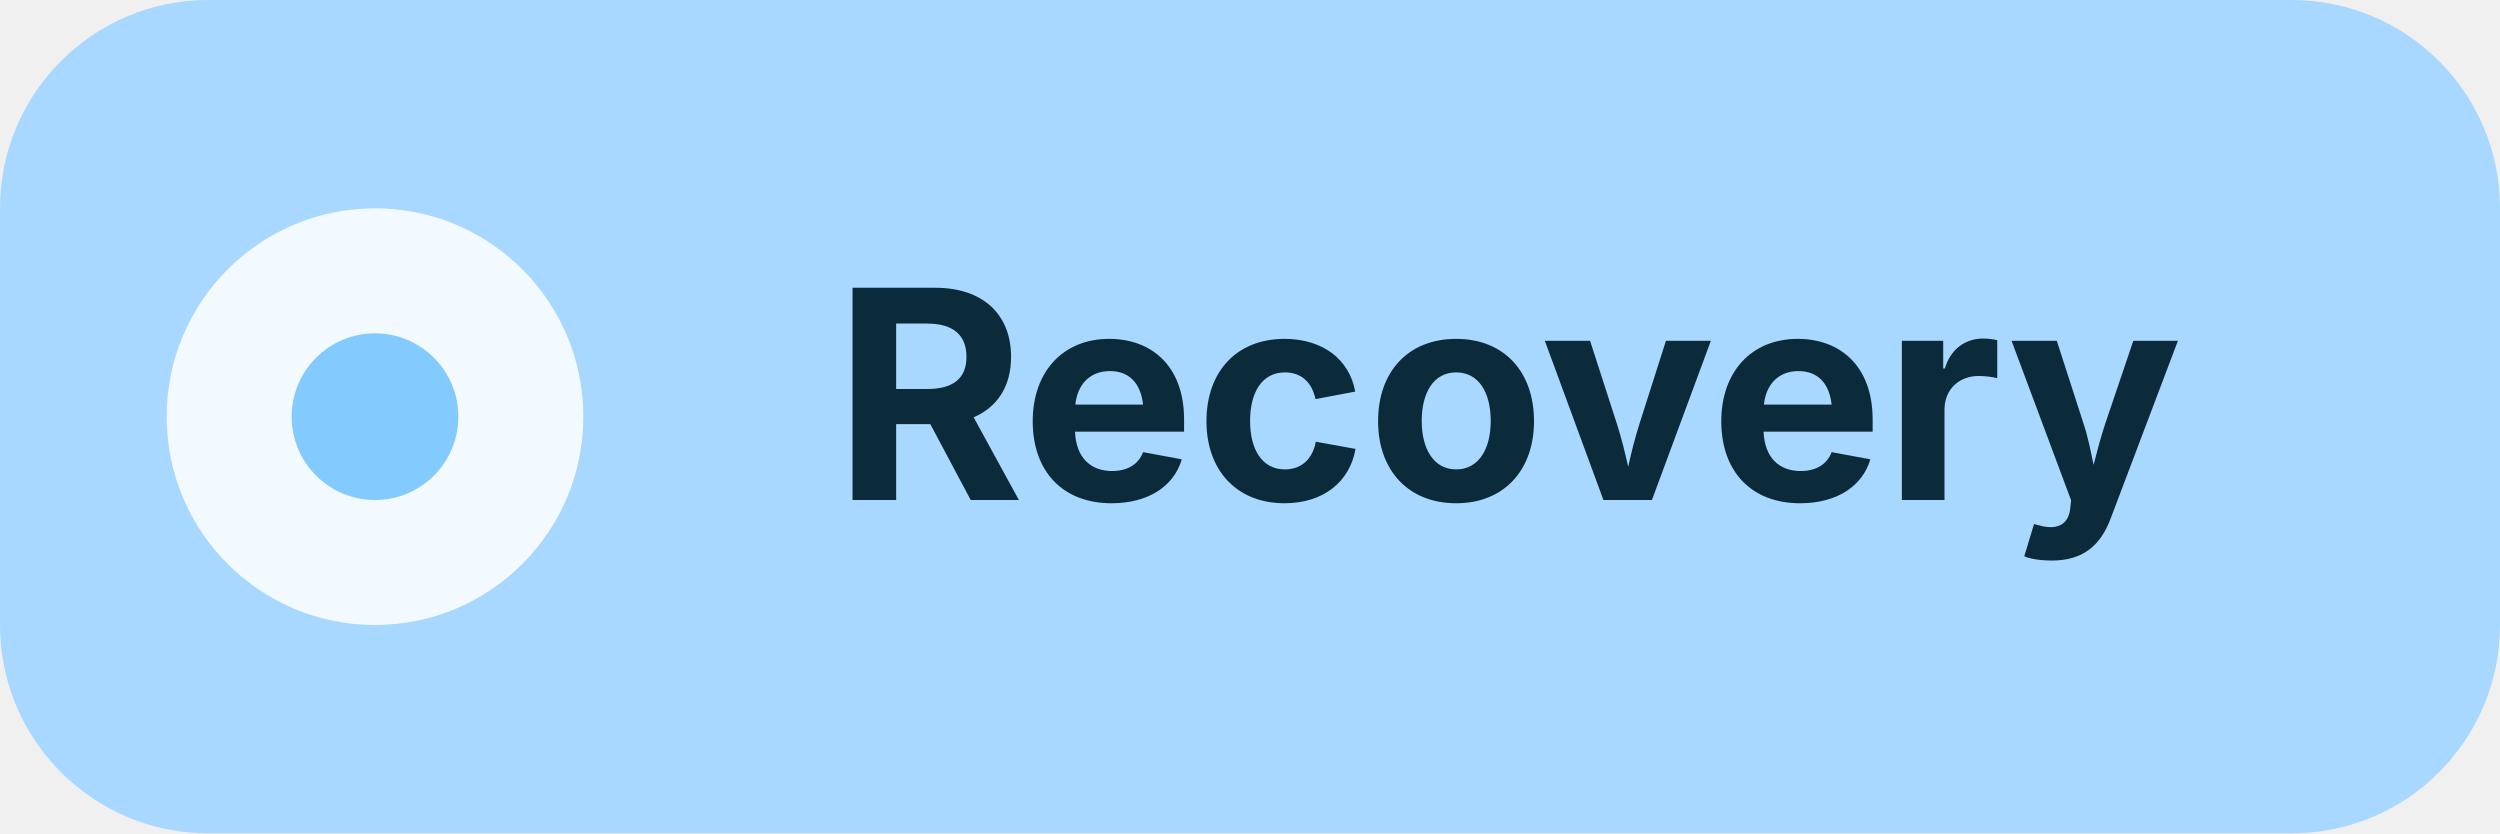
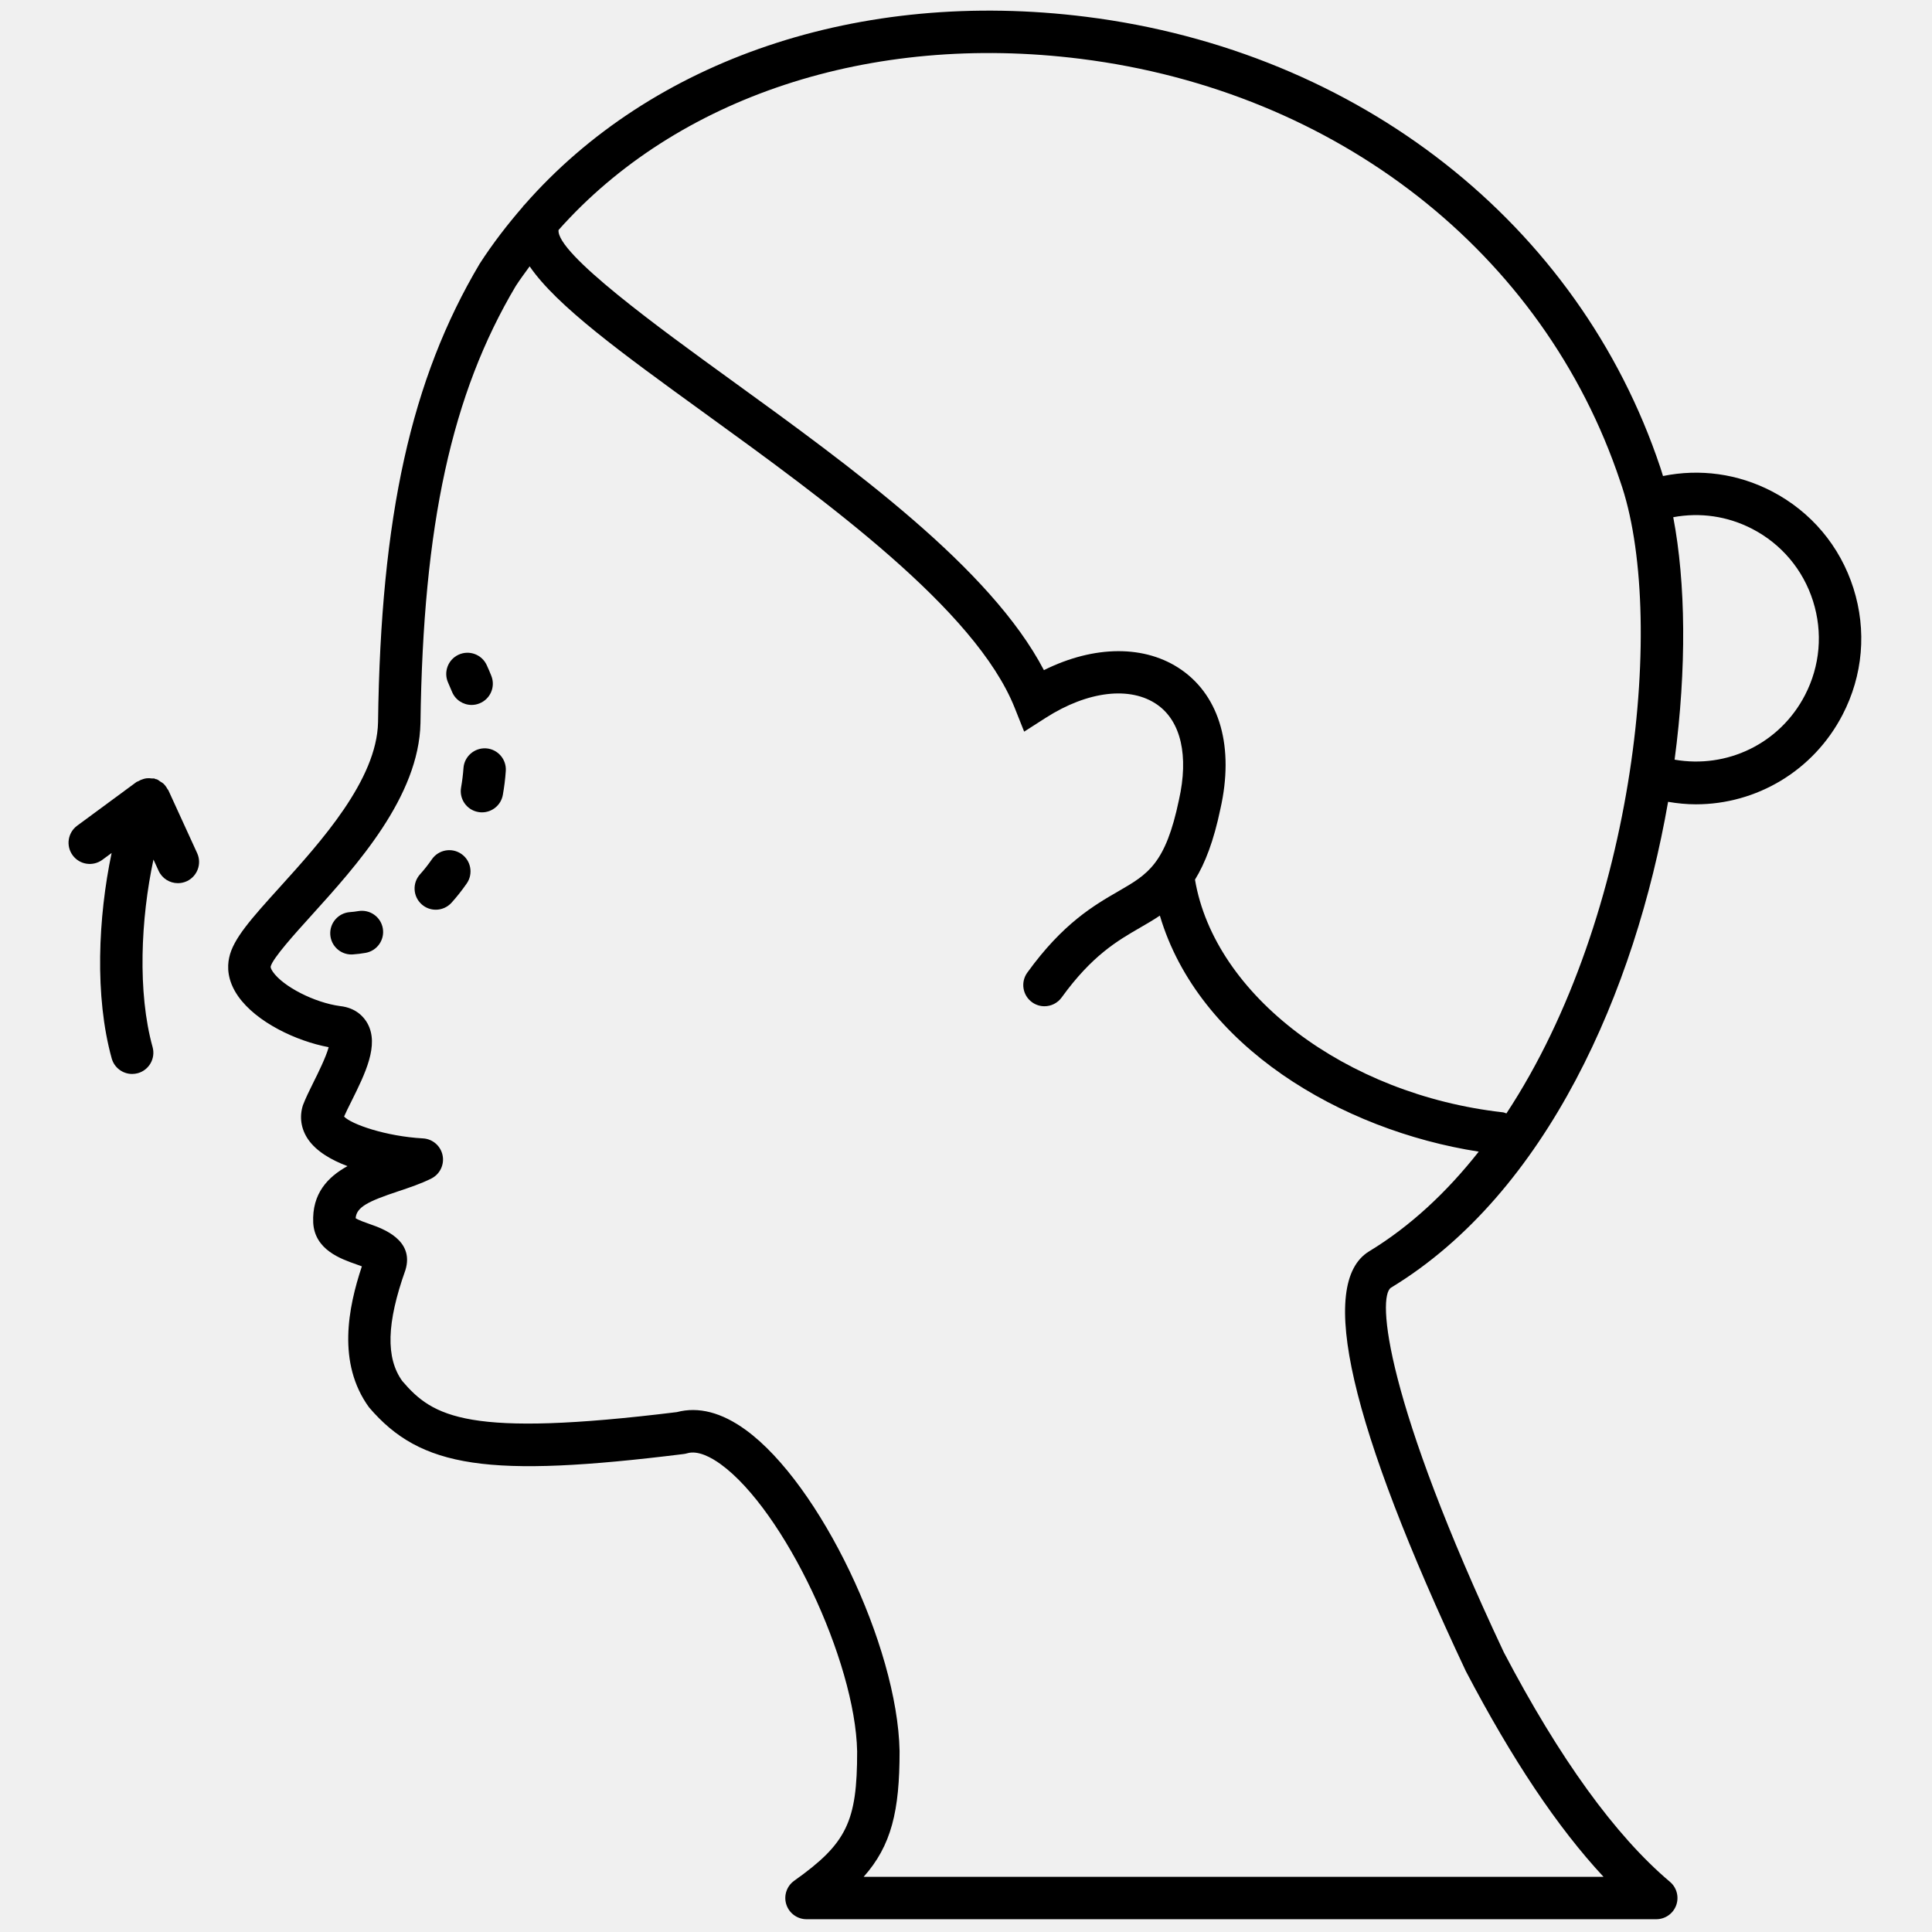
- <svg xmlns="http://www.w3.org/2000/svg" width="120" height="40" viewBox="0 0 120 40">
-   <rect rx="10" width="120" height="40" fill="#A8D8FF" />
-   <g transform="translate(12,8)" fill="#0b2b3a" font-family="Inter, Arial" font-weight="700" font-size="14">
-     <text x="28" y="16">Recovery</text>
+ <svg xmlns="http://www.w3.org/2000/svg" version="1.1" width="256" height="256" viewBox="0 0 256 256" xml:space="preserve">
+   <g style="stroke: none; stroke-width: 0; stroke-dasharray: none; stroke-linecap: butt; stroke-linejoin: miter; stroke-miterlimit: 10; fill: none; fill-rule: nonzero; opacity: 1;" transform="translate(1.406593 1.406593) scale(2.81 2.81)">
+     <path d="M 86.899 27.241 c -0.631 -1.99 -1.999 -3.615 -3.853 -4.576 c -1.602 -0.831 -3.391 -1.072 -5.128 -0.719 c -0.043 -0.135 -0.083 -0.278 -0.128 -0.407 C 73.948 10.048 63.573 1.907 50.714 0.291 C 40.032 -1.05 30.221 2.311 24.221 9.168 c -0.017 0.022 -0.042 0.034 -0.058 0.058 c -0.006 0.009 -0.008 0.019 -0.014 0.028 c -0.733 0.846 -1.419 1.734 -2.031 2.683 c -3.232 5.439 -4.665 11.908 -4.792 21.622 c -0.056 2.714 -2.699 5.637 -4.63 7.771 c -1.33 1.471 -2.208 2.442 -2.39 3.328 c -0.093 0.418 -0.097 1.072 0.419 1.813 c 0.86 1.233 2.756 2.126 4.273 2.408 c -0.123 0.463 -0.513 1.247 -0.721 1.664 c -0.19 0.383 -0.363 0.734 -0.492 1.07 c -0.178 0.552 -0.091 1.125 0.244 1.614 c 0.391 0.567 1.09 0.973 1.856 1.261 c -0.929 0.512 -1.679 1.293 -1.616 2.673 c 0.074 1.271 1.295 1.7 2.026 1.956 c 0.08 0.028 0.176 0.063 0.268 0.097 c -0.645 1.94 -1.177 4.558 0.336 6.646 c 2.444 2.869 5.634 3.344 14.838 2.204 c 0.057 -0.007 0.112 -0.019 0.167 -0.035 c 0.507 -0.151 1.143 0.197 1.585 0.519 c 2.98 2.167 6.345 9.265 6.429 13.542 c 0.003 3.314 -0.496 4.34 -2.967 6.095 c -0.355 0.252 -0.506 0.705 -0.373 1.119 C 36.712 89.719 37.097 90 37.532 90 h 40.069 c 0.42 0 0.795 -0.263 0.939 -0.657 c 0.143 -0.394 0.026 -0.837 -0.295 -1.107 c -2.571 -2.168 -5.213 -5.823 -7.834 -10.825 c -5.587 -11.871 -5.985 -16.779 -5.316 -17.193 c 7.36 -4.467 11.511 -14.019 13.063 -22.909 c 0.438 0.075 0.875 0.118 1.31 0.118 c 2.848 0 5.54 -1.567 6.918 -4.225 C 87.348 31.347 87.53 29.231 86.899 27.241 z M 64.051 58.512 c -2.44 1.506 -0.909 8.151 4.569 19.788 c 2.184 4.17 4.325 7.37 6.493 9.7 H 40.226 c 1.305 -1.471 1.696 -3.095 1.693 -5.931 c -0.098 -4.957 -3.757 -12.598 -7.252 -15.14 c -1.142 -0.831 -2.235 -1.11 -3.25 -0.842 c -9.871 1.215 -11.495 0.234 -12.946 -1.463 c -0.786 -1.087 -0.744 -2.736 0.146 -5.234 c 0.437 -1.426 -1.086 -1.96 -1.659 -2.161 c -0.208 -0.073 -0.538 -0.188 -0.688 -0.284 c 0.04 -0.524 0.574 -0.793 2.011 -1.271 c 0.524 -0.175 1.067 -0.355 1.557 -0.601 c 0.405 -0.203 0.623 -0.653 0.531 -1.098 s -0.472 -0.77 -0.924 -0.795 c -1.748 -0.096 -3.373 -0.664 -3.721 -1.029 c 0.091 -0.209 0.214 -0.455 0.346 -0.719 c 0.648 -1.304 1.319 -2.652 0.759 -3.672 c -0.148 -0.271 -0.518 -0.737 -1.293 -0.819 c -1.201 -0.161 -2.681 -0.916 -3.168 -1.614 c -0.101 -0.144 -0.111 -0.224 -0.105 -0.25 c 0.092 -0.387 1.147 -1.554 1.918 -2.406 c 2.142 -2.368 5.075 -5.611 5.146 -9.079 c 0.122 -9.346 1.471 -15.517 4.492 -20.603 c 0.206 -0.32 0.434 -0.622 0.656 -0.93 c 1.278 1.868 4.342 4.092 8.273 6.939 c 5.677 4.112 12.742 9.229 14.598 13.876 L 47.794 34 l 1.018 -0.653 c 1.98 -1.268 3.996 -1.504 5.26 -0.617 c 1.115 0.782 1.489 2.411 1.021 4.486 c -0.631 3.024 -1.464 3.505 -2.843 4.303 c -1.172 0.677 -2.63 1.52 -4.309 3.845 c -0.323 0.448 -0.223 1.072 0.225 1.396 c 0.178 0.128 0.382 0.189 0.585 0.189 c 0.31 0 0.616 -0.145 0.811 -0.415 c 1.43 -1.978 2.63 -2.673 3.689 -3.285 c 0.324 -0.187 0.639 -0.371 0.942 -0.574 c 1.817 6.145 8.546 10.123 15.036 11.13 C 67.738 55.698 66.02 57.317 64.051 58.512 z M 70.534 52.003 c -0.055 -0.016 -0.104 -0.046 -0.163 -0.052 c -7.416 -0.832 -13.602 -5.529 -14.522 -10.972 c 0.474 -0.768 0.881 -1.814 1.199 -3.339 c 0.652 -2.89 -0.014 -5.276 -1.827 -6.548 c -1.705 -1.195 -4.123 -1.173 -6.496 0.008 c -2.524 -4.826 -9.024 -9.534 -14.805 -13.72 c -3.271 -2.368 -8.197 -5.937 -8.082 -7.035 c 5.562 -6.258 14.685 -9.318 24.625 -8.07 c 12.09 1.519 21.833 9.144 25.434 19.913 C 78.092 28.408 76.683 42.669 70.534 52.003 z M 84.612 32.28 c -1.186 2.289 -3.676 3.474 -6.147 3.041 c 0.573 -4.304 0.527 -8.338 -0.064 -11.433 c 1.264 -0.236 2.561 -0.052 3.725 0.551 c 1.379 0.715 2.397 1.925 2.867 3.405 C 85.462 29.326 85.327 30.901 84.612 32.28 z" style="stroke: none; stroke-width: 1; stroke-dasharray: none; stroke-linecap: butt; stroke-linejoin: miter; stroke-miterlimit: 10; fill: rgb(0,0,0); fill-rule: nonzero; opacity: 1;" transform=" matrix(1 0 0 1 0 0) " stroke-linecap="round" />
+     <path d="M 8.796 39.728 l -1.358 -2.966 c -0.01 -0.021 -0.03 -0.034 -0.041 -0.054 c -0.054 -0.099 -0.119 -0.191 -0.205 -0.268 c -0.039 -0.035 -0.086 -0.055 -0.13 -0.084 c -0.056 -0.037 -0.104 -0.083 -0.168 -0.108 c -0.021 -0.008 -0.043 -0.005 -0.064 -0.011 c -0.018 -0.006 -0.031 -0.021 -0.05 -0.026 c -0.039 -0.01 -0.078 0.002 -0.117 -0.003 c -0.086 -0.012 -0.168 -0.018 -0.252 -0.008 c -0.054 0.006 -0.103 0.02 -0.155 0.035 c -0.083 0.024 -0.159 0.057 -0.234 0.102 c -0.027 0.016 -0.06 0.018 -0.086 0.037 l -2.797 2.06 c -0.445 0.328 -0.54 0.953 -0.212 1.398 c 0.327 0.445 0.953 0.539 1.398 0.212 l 0.438 -0.322 c -0.635 3.021 -0.809 6.757 0.004 9.688 c 0.123 0.442 0.525 0.732 0.963 0.732 c 0.088 0 0.178 -0.012 0.268 -0.036 c 0.532 -0.147 0.844 -0.699 0.697 -1.231 c -0.716 -2.58 -0.558 -6.056 0.041 -8.844 l 0.243 0.531 c 0.168 0.367 0.531 0.584 0.91 0.583 c 0.139 0 0.281 -0.029 0.416 -0.091 C 8.805 40.824 9.026 40.231 8.796 39.728 z" style="stroke: none; stroke-width: 1; stroke-dasharray: none; stroke-linecap: butt; stroke-linejoin: miter; stroke-miterlimit: 10; fill: rgb(0,0,0); fill-rule: nonzero; opacity: 1;" transform=" matrix(1 0 0 1 0 0) " stroke-linecap="round" />
+     <path d="M 16.07 44.508 c -0.52 0 -0.959 -0.403 -0.996 -0.93 c -0.039 -0.551 0.376 -1.029 0.927 -1.068 c 0.133 -0.009 0.265 -0.026 0.394 -0.048 c 0.545 -0.091 1.061 0.27 1.156 0.814 c 0.094 0.544 -0.27 1.061 -0.814 1.156 c -0.196 0.034 -0.395 0.059 -0.596 0.073 C 16.118 44.507 16.094 44.508 16.07 44.508 z" style="stroke: none; stroke-width: 1; stroke-dasharray: none; stroke-linecap: butt; stroke-linejoin: miter; stroke-miterlimit: 10; fill: rgb(0,0,0); fill-rule: nonzero; opacity: 1;" transform=" matrix(1 0 0 1 0 0) " stroke-linecap="round" />
+     <path d="M 20.048 42.397 c -0.238 0 -0.477 -0.084 -0.667 -0.256 c -0.411 -0.369 -0.445 -1.001 -0.076 -1.412 c 0.199 -0.221 0.386 -0.459 0.56 -0.71 c 0.315 -0.454 0.938 -0.567 1.392 -0.251 c 0.454 0.315 0.566 0.938 0.251 1.392 c -0.222 0.319 -0.462 0.624 -0.715 0.905 C 20.595 42.284 20.322 42.397 20.048 42.397 z M 22.227 37.806 c -0.058 0 -0.117 -0.005 -0.176 -0.016 c -0.544 -0.096 -0.906 -0.615 -0.809 -1.159 c 0.053 -0.301 0.091 -0.606 0.113 -0.915 c 0.038 -0.551 0.524 -0.964 1.067 -0.928 c 0.551 0.038 0.966 0.516 0.928 1.067 c -0.026 0.38 -0.073 0.756 -0.139 1.126 C 23.125 37.466 22.703 37.806 22.227 37.806 z" style="stroke: none; stroke-width: 1; stroke-dasharray: none; stroke-linecap: butt; stroke-linejoin: miter; stroke-miterlimit: 10; fill: rgb(0,0,0); fill-rule: nonzero; opacity: 1;" transform=" matrix(1 0 0 1 0 0) " stroke-linecap="round" />
+     <path d="M 21.739 32.741 c -0.398 0 -0.775 -0.24 -0.93 -0.633 c -0.055 -0.137 -0.113 -0.273 -0.175 -0.409 c -0.231 -0.501 -0.013 -1.096 0.489 -1.327 c 0.502 -0.232 1.096 -0.012 1.327 0.489 c 0.079 0.169 0.151 0.339 0.219 0.511 c 0.203 0.513 -0.048 1.094 -0.562 1.297 C 21.986 32.718 21.861 32.741 21.739 32.741 z" style="stroke: none; stroke-width: 1; stroke-dasharray: none; stroke-linecap: butt; stroke-linejoin: miter; stroke-miterlimit: 10; fill: rgb(0,0,0); fill-rule: nonzero; opacity: 1;" transform=" matrix(1 0 0 1 0 0) " stroke-linecap="round" />
  </g>
-   <circle cx="18" cy="20" r="10" fill="#ffffff" opacity="0.85" />
-   <path d="M14 20 a4 4 0 1 0 8 0 a4 4 0 1 0 -8 0" fill="#7ec8ff" opacity="0.95" />
</svg>
